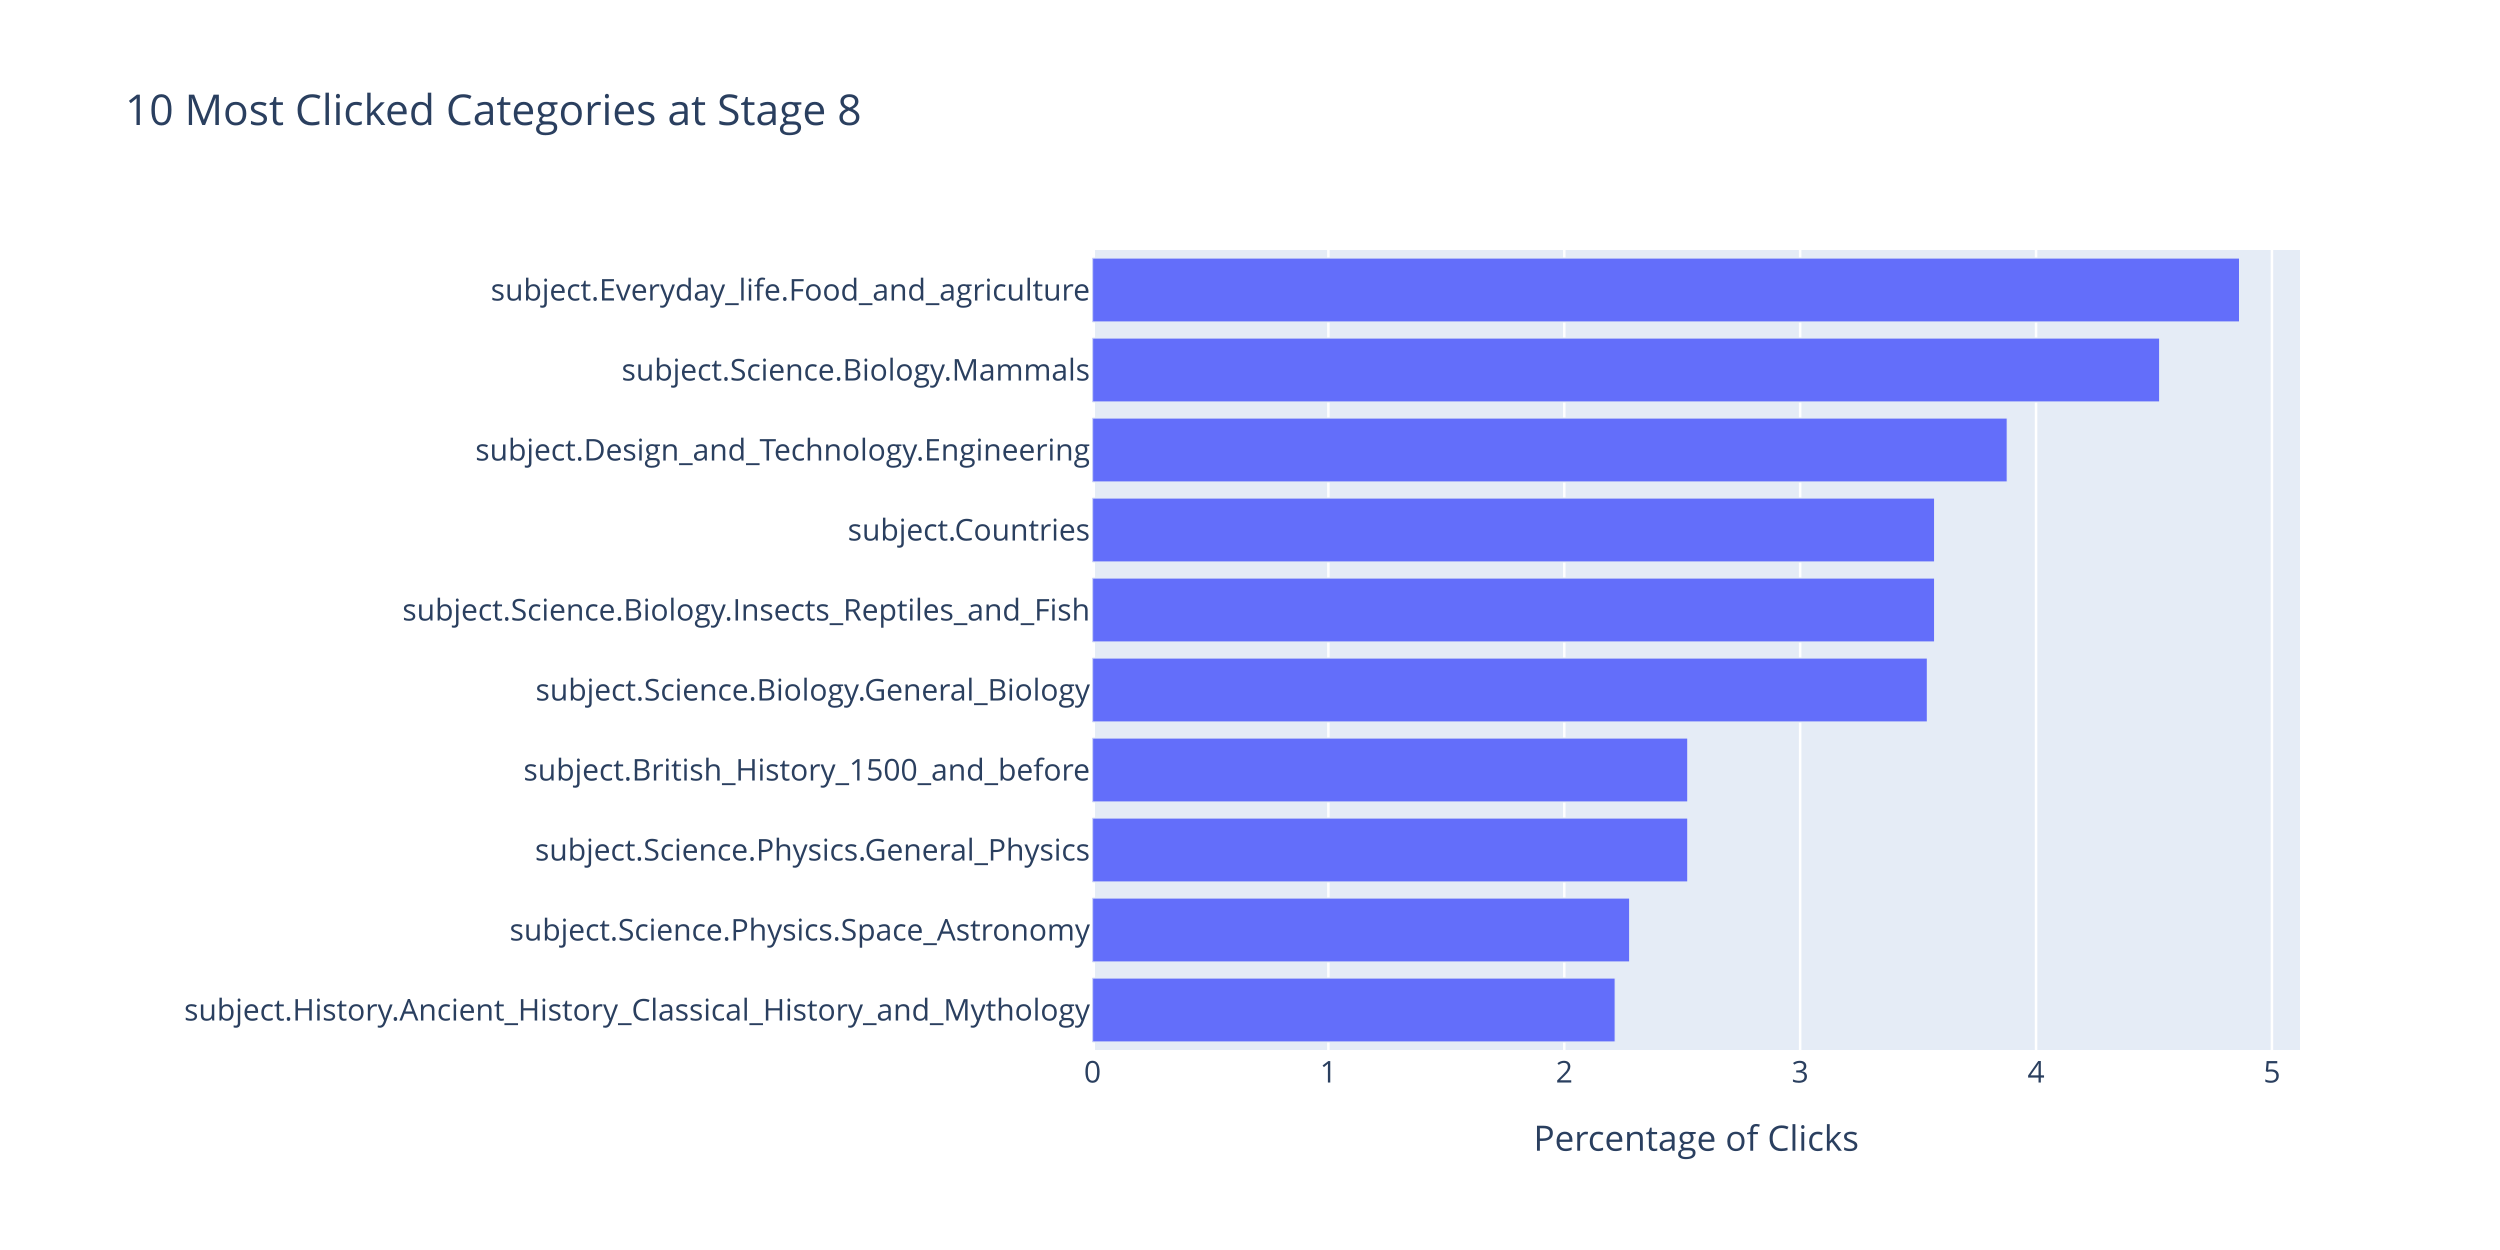
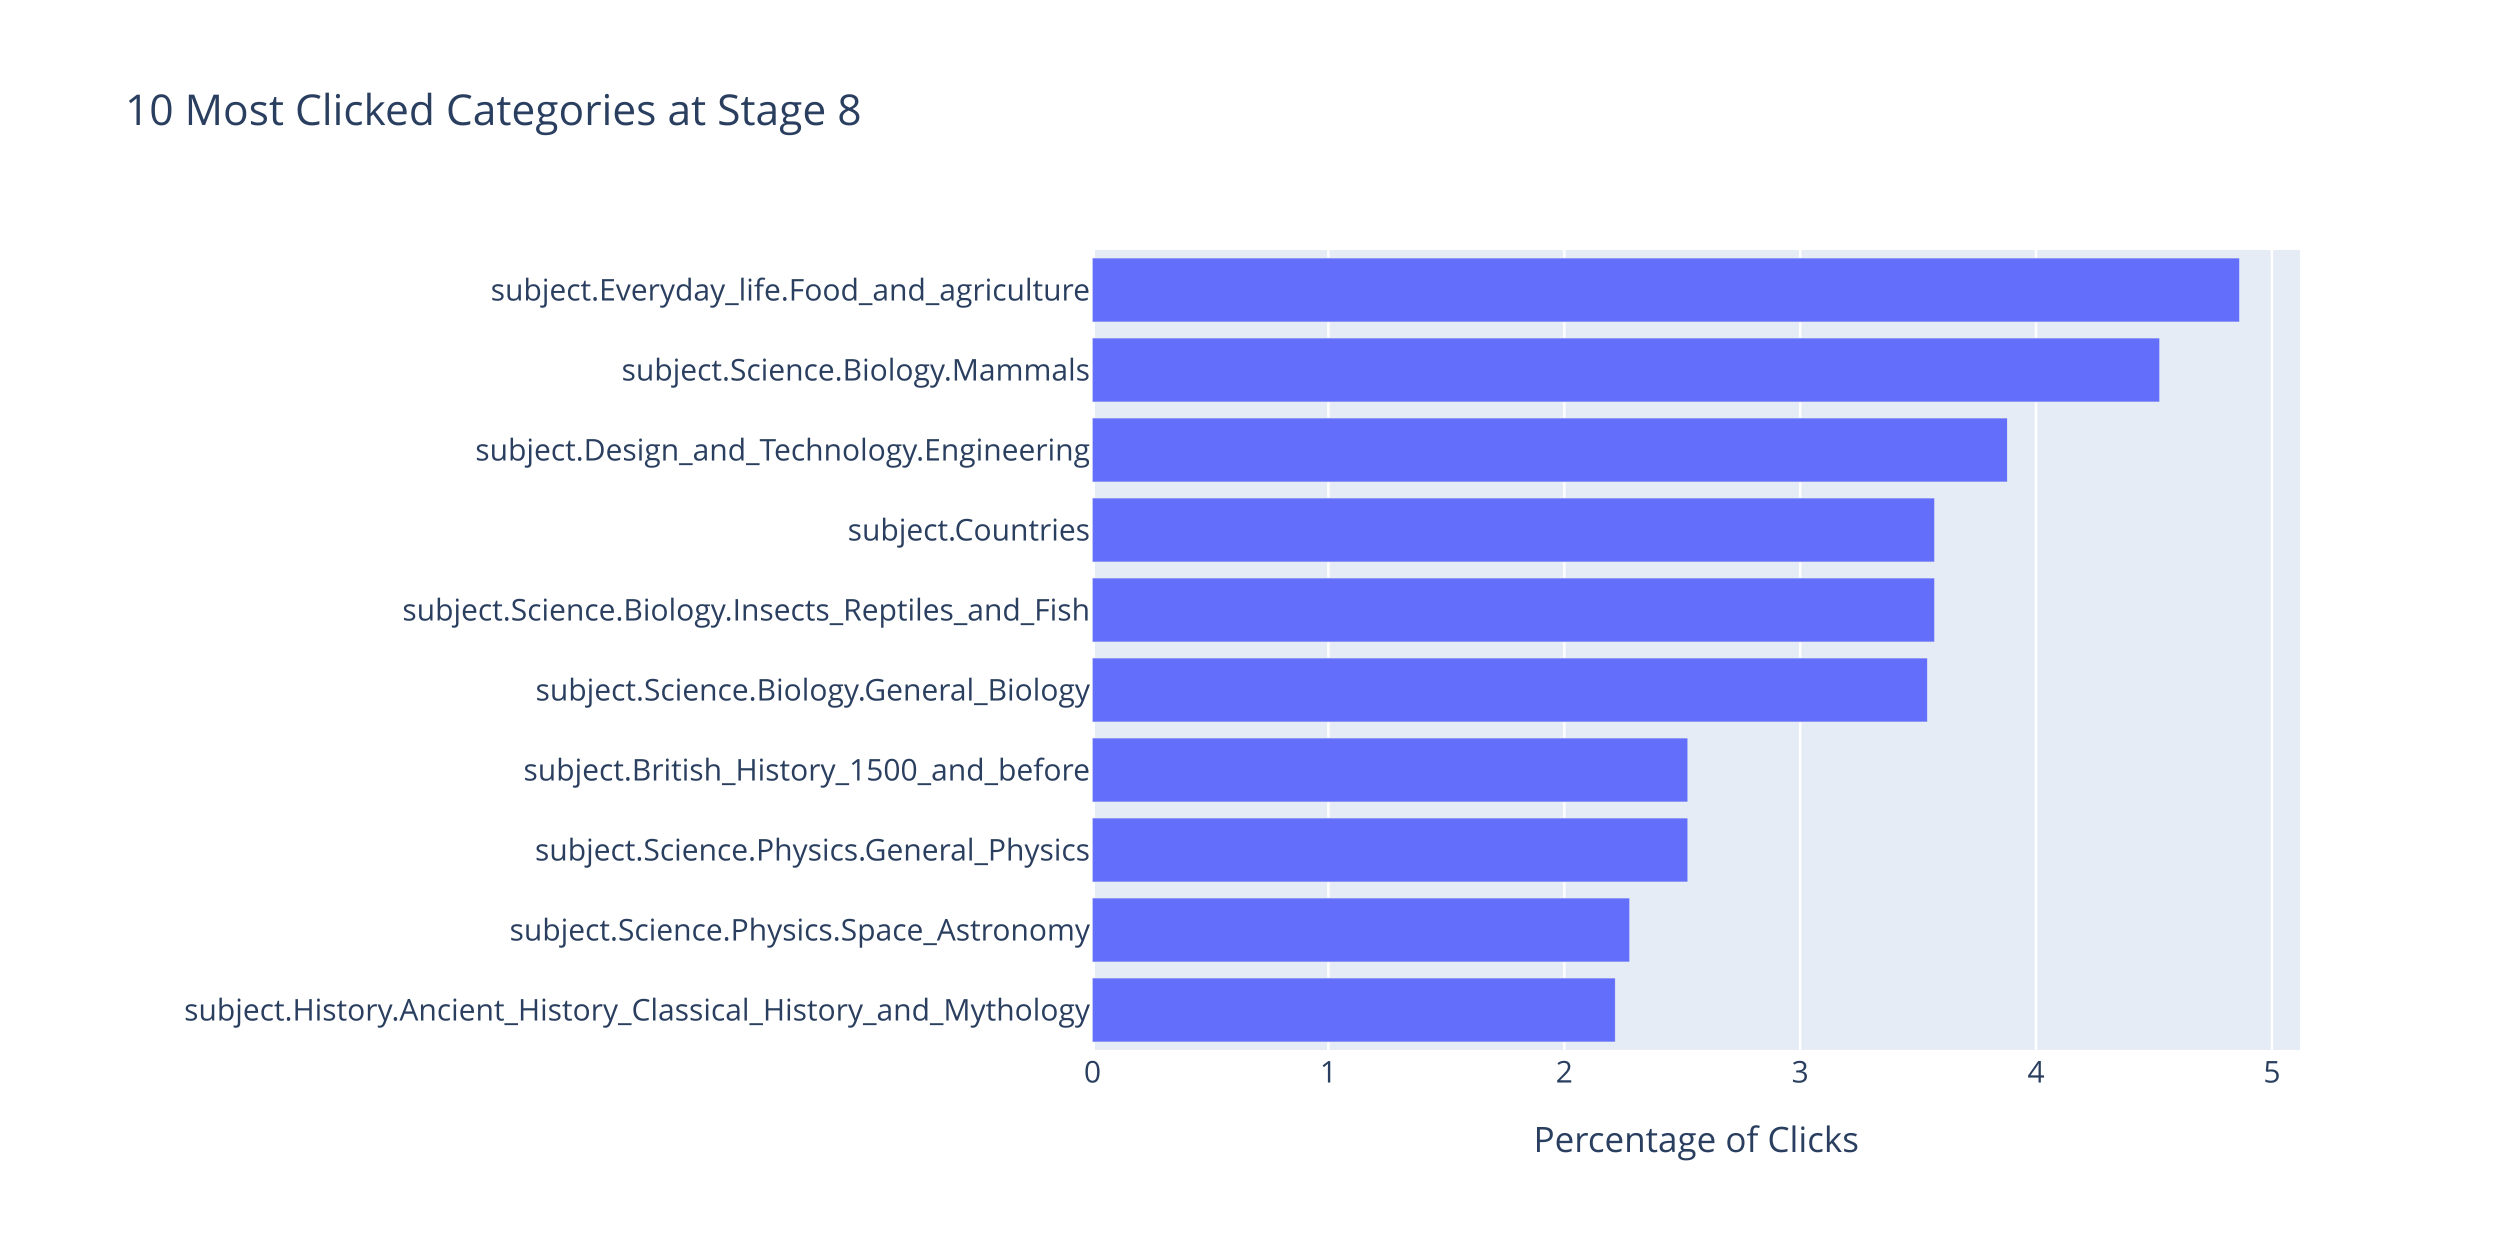
- <svg xmlns="http://www.w3.org/2000/svg" class="main-svg" width="1000" height="500" style="" viewBox="0 0 1000 500">
+ <svg xmlns="http://www.w3.org/2000/svg" class="main-svg" width="2000" height="1000" style="" viewBox="0 0 1000 500">
  <rect x="0" y="0" width="1000" height="500" style="fill: rgb(255, 255, 255); fill-opacity: 1;" />
-   <defs id="defs-878ff1">
+   <defs id="defs-28ddeb">
    <g class="clips">
-       <clipPath id="clip878ff1xyplot" class="plotclip">
+       <clipPath id="clip28ddebxyplot" class="plotclip">
        <rect width="483" height="320" />
      </clipPath>
-       <clipPath class="axesclip" id="clip878ff1x">
+       <clipPath class="axesclip" id="clip28ddebx">
        <rect x="437" y="0" width="483" height="500" />
      </clipPath>
-       <clipPath class="axesclip" id="clip878ff1y">
+       <clipPath class="axesclip" id="clip28ddeby">
        <rect x="0" y="100" width="1000" height="320" />
      </clipPath>
-       <clipPath class="axesclip" id="clip878ff1xy">
+       <clipPath class="axesclip" id="clip28ddebxy">
        <rect x="437" y="100" width="483" height="320" />
      </clipPath>
    </g>
    <g class="gradients" />
    <g class="patterns" />
  </defs>
  <g class="bglayer">
    <rect class="bg" x="437" y="100" width="483" height="320" style="fill: rgb(229, 236, 246); fill-opacity: 1; stroke-width: 0;" />
  </g>
  <g class="layer-below">
    <g class="imagelayer" />
    <g class="shapelayer" />
  </g>
  <g class="cartesianlayer">
    <g class="subplot xy">
      <g class="layer-subplot">
        <g class="shapelayer" />
        <g class="imagelayer" />
      </g>
      <g class="minor-gridlayer">
        <g class="x" />
        <g class="y" />
      </g>
      <g class="gridlayer">
        <g class="x">
          <path class="xgrid crisp" transform="translate(531.35,0)" d="M0,100v320" style="stroke: rgb(255, 255, 255); stroke-opacity: 1; stroke-width: 1px;" />
          <path class="xgrid crisp" transform="translate(625.71,0)" d="M0,100v320" style="stroke: rgb(255, 255, 255); stroke-opacity: 1; stroke-width: 1px;" />
          <path class="xgrid crisp" transform="translate(720.06,0)" d="M0,100v320" style="stroke: rgb(255, 255, 255); stroke-opacity: 1; stroke-width: 1px;" />
          <path class="xgrid crisp" transform="translate(814.42,0)" d="M0,100v320" style="stroke: rgb(255, 255, 255); stroke-opacity: 1; stroke-width: 1px;" />
          <path class="xgrid crisp" transform="translate(908.77,0)" d="M0,100v320" style="stroke: rgb(255, 255, 255); stroke-opacity: 1; stroke-width: 1px;" />
        </g>
        <g class="y" />
      </g>
      <g class="zerolinelayer">
        <path class="xzl zl crisp" transform="translate(437,0)" d="M0,100v320" style="stroke: rgb(255, 255, 255); stroke-opacity: 1; stroke-width: 2px;" />
      </g>
      <path class="xlines-below" />
      <path class="ylines-below" />
      <g class="overlines-below" />
      <g class="xaxislayer-below" />
      <g class="yaxislayer-below" />
      <g class="overaxes-below" />
-       <g class="plot" transform="translate(437,100)" clip-path="url(#clip878ff1xyplot)">
+       <g class="plot" transform="translate(437,100)" clip-path="url(#clip28ddebxyplot)">
        <g class="barlayer mlayer">
          <g class="trace bars" style="opacity: 1;">
            <g class="points">
              <g class="point">
                <path d="M0,316.8V291.2H209.1V316.8Z" style="vector-effect: non-scaling-stroke; opacity: 1; stroke-width: 0.5px; fill: rgb(99, 110, 250); fill-opacity: 1; stroke: rgb(229, 236, 246); stroke-opacity: 1;" />
              </g>
              <g class="point">
                <path d="M0,284.8V259.2H214.9V284.8Z" style="vector-effect: non-scaling-stroke; opacity: 1; stroke-width: 0.5px; fill: rgb(99, 110, 250); fill-opacity: 1; stroke: rgb(229, 236, 246); stroke-opacity: 1;" />
              </g>
              <g class="point">
                <path d="M0,252.8V227.2H238.14V252.8Z" style="vector-effect: non-scaling-stroke; opacity: 1; stroke-width: 0.5px; fill: rgb(99, 110, 250); fill-opacity: 1; stroke: rgb(229, 236, 246); stroke-opacity: 1;" />
              </g>
              <g class="point">
                <path d="M0,220.8V195.2H238.14V220.8Z" style="vector-effect: non-scaling-stroke; opacity: 1; stroke-width: 0.5px; fill: rgb(99, 110, 250); fill-opacity: 1; stroke: rgb(229, 236, 246); stroke-opacity: 1;" />
              </g>
              <g class="point">
                <path d="M0,188.8V163.2H333.97V188.8Z" style="vector-effect: non-scaling-stroke; opacity: 1; stroke-width: 0.5px; fill: rgb(99, 110, 250); fill-opacity: 1; stroke: rgb(229, 236, 246); stroke-opacity: 1;" />
              </g>
              <g class="point">
                <path d="M0,156.8V131.2H336.88V156.8Z" style="vector-effect: non-scaling-stroke; opacity: 1; stroke-width: 0.5px; fill: rgb(99, 110, 250); fill-opacity: 1; stroke: rgb(229, 236, 246); stroke-opacity: 1;" />
              </g>
              <g class="point">
                <path d="M0,124.8V99.2H336.88V124.8Z" style="vector-effect: non-scaling-stroke; opacity: 1; stroke-width: 0.5px; fill: rgb(99, 110, 250); fill-opacity: 1; stroke: rgb(229, 236, 246); stroke-opacity: 1;" />
              </g>
              <g class="point">
                <path d="M0,92.8V67.2H365.92V92.8Z" style="vector-effect: non-scaling-stroke; opacity: 1; stroke-width: 0.5px; fill: rgb(99, 110, 250); fill-opacity: 1; stroke: rgb(229, 236, 246); stroke-opacity: 1;" />
              </g>
              <g class="point">
                <path d="M0,60.8V35.2H426.9V60.8Z" style="vector-effect: non-scaling-stroke; opacity: 1; stroke-width: 0.5px; fill: rgb(99, 110, 250); fill-opacity: 1; stroke: rgb(229, 236, 246); stroke-opacity: 1;" />
              </g>
              <g class="point">
                <path d="M0,28.8V3.2H458.85V28.8Z" style="vector-effect: non-scaling-stroke; opacity: 1; stroke-width: 0.5px; fill: rgb(99, 110, 250); fill-opacity: 1; stroke: rgb(229, 236, 246); stroke-opacity: 1;" />
              </g>
            </g>
          </g>
        </g>
      </g>
      <g class="overplot" />
      <path class="xlines-above crisp" d="M0,0" style="fill: none;" />
      <path class="ylines-above crisp" d="M0,0" style="fill: none;" />
      <g class="overlines-above" />
      <g class="xaxislayer-above">
        <g class="xtick">
          <text text-anchor="middle" x="0" y="433" transform="translate(437,0)" style="font-family: 'Open Sans', verdana, arial, sans-serif; font-size: 12px; fill: rgb(42, 63, 95); fill-opacity: 1; white-space: pre; opacity: 1;">0</text>
        </g>
        <g class="xtick">
          <text text-anchor="middle" x="0" y="433" style="font-family: 'Open Sans', verdana, arial, sans-serif; font-size: 12px; fill: rgb(42, 63, 95); fill-opacity: 1; white-space: pre; opacity: 1;" transform="translate(531.35,0)">1</text>
        </g>
        <g class="xtick">
          <text text-anchor="middle" x="0" y="433" style="font-family: 'Open Sans', verdana, arial, sans-serif; font-size: 12px; fill: rgb(42, 63, 95); fill-opacity: 1; white-space: pre; opacity: 1;" transform="translate(625.71,0)">2</text>
        </g>
        <g class="xtick">
          <text text-anchor="middle" x="0" y="433" style="font-family: 'Open Sans', verdana, arial, sans-serif; font-size: 12px; fill: rgb(42, 63, 95); fill-opacity: 1; white-space: pre; opacity: 1;" transform="translate(720.06,0)">3</text>
        </g>
        <g class="xtick">
          <text text-anchor="middle" x="0" y="433" style="font-family: 'Open Sans', verdana, arial, sans-serif; font-size: 12px; fill: rgb(42, 63, 95); fill-opacity: 1; white-space: pre; opacity: 1;" transform="translate(814.42,0)">4</text>
        </g>
        <g class="xtick">
          <text text-anchor="middle" x="0" y="433" style="font-family: 'Open Sans', verdana, arial, sans-serif; font-size: 12px; fill: rgb(42, 63, 95); fill-opacity: 1; white-space: pre; opacity: 1;" transform="translate(908.77,0)">5</text>
        </g>
      </g>
      <g class="yaxislayer-above">
        <g class="ytick">
          <text text-anchor="end" x="436" y="4.2" transform="translate(0,404)" style="font-family: 'Open Sans', verdana, arial, sans-serif; font-size: 12px; fill: rgb(42, 63, 95); fill-opacity: 1; white-space: pre; opacity: 1;">subject.History.Ancient_History_Classical_History_and_Mythology</text>
        </g>
        <g class="ytick">
          <text text-anchor="end" x="436" y="4.2" transform="translate(0,372)" style="font-family: 'Open Sans', verdana, arial, sans-serif; font-size: 12px; fill: rgb(42, 63, 95); fill-opacity: 1; white-space: pre; opacity: 1;">subject.Science.Physics.Space_Astronomy</text>
        </g>
        <g class="ytick">
          <text text-anchor="end" x="436" y="4.2" transform="translate(0,340)" style="font-family: 'Open Sans', verdana, arial, sans-serif; font-size: 12px; fill: rgb(42, 63, 95); fill-opacity: 1; white-space: pre; opacity: 1;">subject.Science.Physics.General_Physics</text>
        </g>
        <g class="ytick">
          <text text-anchor="end" x="436" y="4.2" transform="translate(0,308)" style="font-family: 'Open Sans', verdana, arial, sans-serif; font-size: 12px; fill: rgb(42, 63, 95); fill-opacity: 1; white-space: pre; opacity: 1;">subject.British_History_1500_and_before</text>
        </g>
        <g class="ytick">
          <text text-anchor="end" x="436" y="4.2" transform="translate(0,276)" style="font-family: 'Open Sans', verdana, arial, sans-serif; font-size: 12px; fill: rgb(42, 63, 95); fill-opacity: 1; white-space: pre; opacity: 1;">subject.Science.Biology.General_Biology</text>
        </g>
        <g class="ytick">
          <text text-anchor="end" x="436" y="4.2" transform="translate(0,244)" style="font-family: 'Open Sans', verdana, arial, sans-serif; font-size: 12px; fill: rgb(42, 63, 95); fill-opacity: 1; white-space: pre; opacity: 1;">subject.Science.Biology.Insects_Reptiles_and_Fish</text>
        </g>
        <g class="ytick">
          <text text-anchor="end" x="436" y="4.2" transform="translate(0,212)" style="font-family: 'Open Sans', verdana, arial, sans-serif; font-size: 12px; fill: rgb(42, 63, 95); fill-opacity: 1; white-space: pre; opacity: 1;">subject.Countries</text>
        </g>
        <g class="ytick">
          <text text-anchor="end" x="436" y="4.2" transform="translate(0,180)" style="font-family: 'Open Sans', verdana, arial, sans-serif; font-size: 12px; fill: rgb(42, 63, 95); fill-opacity: 1; white-space: pre; opacity: 1;">subject.Design_and_Technology.Engineering</text>
        </g>
        <g class="ytick">
          <text text-anchor="end" x="436" y="4.2" transform="translate(0,148)" style="font-family: 'Open Sans', verdana, arial, sans-serif; font-size: 12px; fill: rgb(42, 63, 95); fill-opacity: 1; white-space: pre; opacity: 1;">subject.Science.Biology.Mammals</text>
        </g>
        <g class="ytick">
          <text text-anchor="end" x="436" y="4.2" transform="translate(0,116)" style="font-family: 'Open Sans', verdana, arial, sans-serif; font-size: 12px; fill: rgb(42, 63, 95); fill-opacity: 1; white-space: pre; opacity: 1;">subject.Everyday_life.Food_and_agriculture</text>
        </g>
      </g>
      <g class="overaxes-above" />
    </g>
  </g>
  <g class="polarlayer" />
  <g class="smithlayer" />
  <g class="ternarylayer" />
  <g class="geolayer" />
  <g class="funnelarealayer" />
  <g class="pielayer" />
  <g class="iciclelayer" />
  <g class="treemaplayer" />
  <g class="sunburstlayer" />
  <g class="glimages" />
-   <defs id="topdefs-878ff1">
+   <defs id="topdefs-28ddeb">
    <g class="clips" />
  </defs>
  <g class="layer-above">
    <g class="imagelayer" />
    <g class="shapelayer" />
  </g>
  <g class="infolayer">
    <g class="g-gtitle">
      <text class="gtitle" x="50" y="50" text-anchor="start" dy="0em" style="font-family: 'Open Sans', verdana, arial, sans-serif; font-size: 17px; fill: rgb(42, 63, 95); opacity: 1; font-weight: normal; white-space: pre;">10 Most Clicked Categories at Stage 8</text>
    </g>
    <g class="g-xtitle">
-       <text class="xtitle" x="678.5" y="460.3" text-anchor="middle" style="font-family: 'Open Sans', verdana, arial, sans-serif; font-size: 14px; fill: rgb(42, 63, 95); opacity: 1; font-weight: normal; white-space: pre;">Percentage of Clicks</text>
+       <text class="xtitle" x="678.5" y="460.8" text-anchor="middle" style="font-family: 'Open Sans', verdana, arial, sans-serif; font-size: 14px; fill: rgb(42, 63, 95); opacity: 1; font-weight: normal; white-space: pre;">Percentage of Clicks</text>
    </g>
    <g class="g-ytitle" />
  </g>
</svg>
